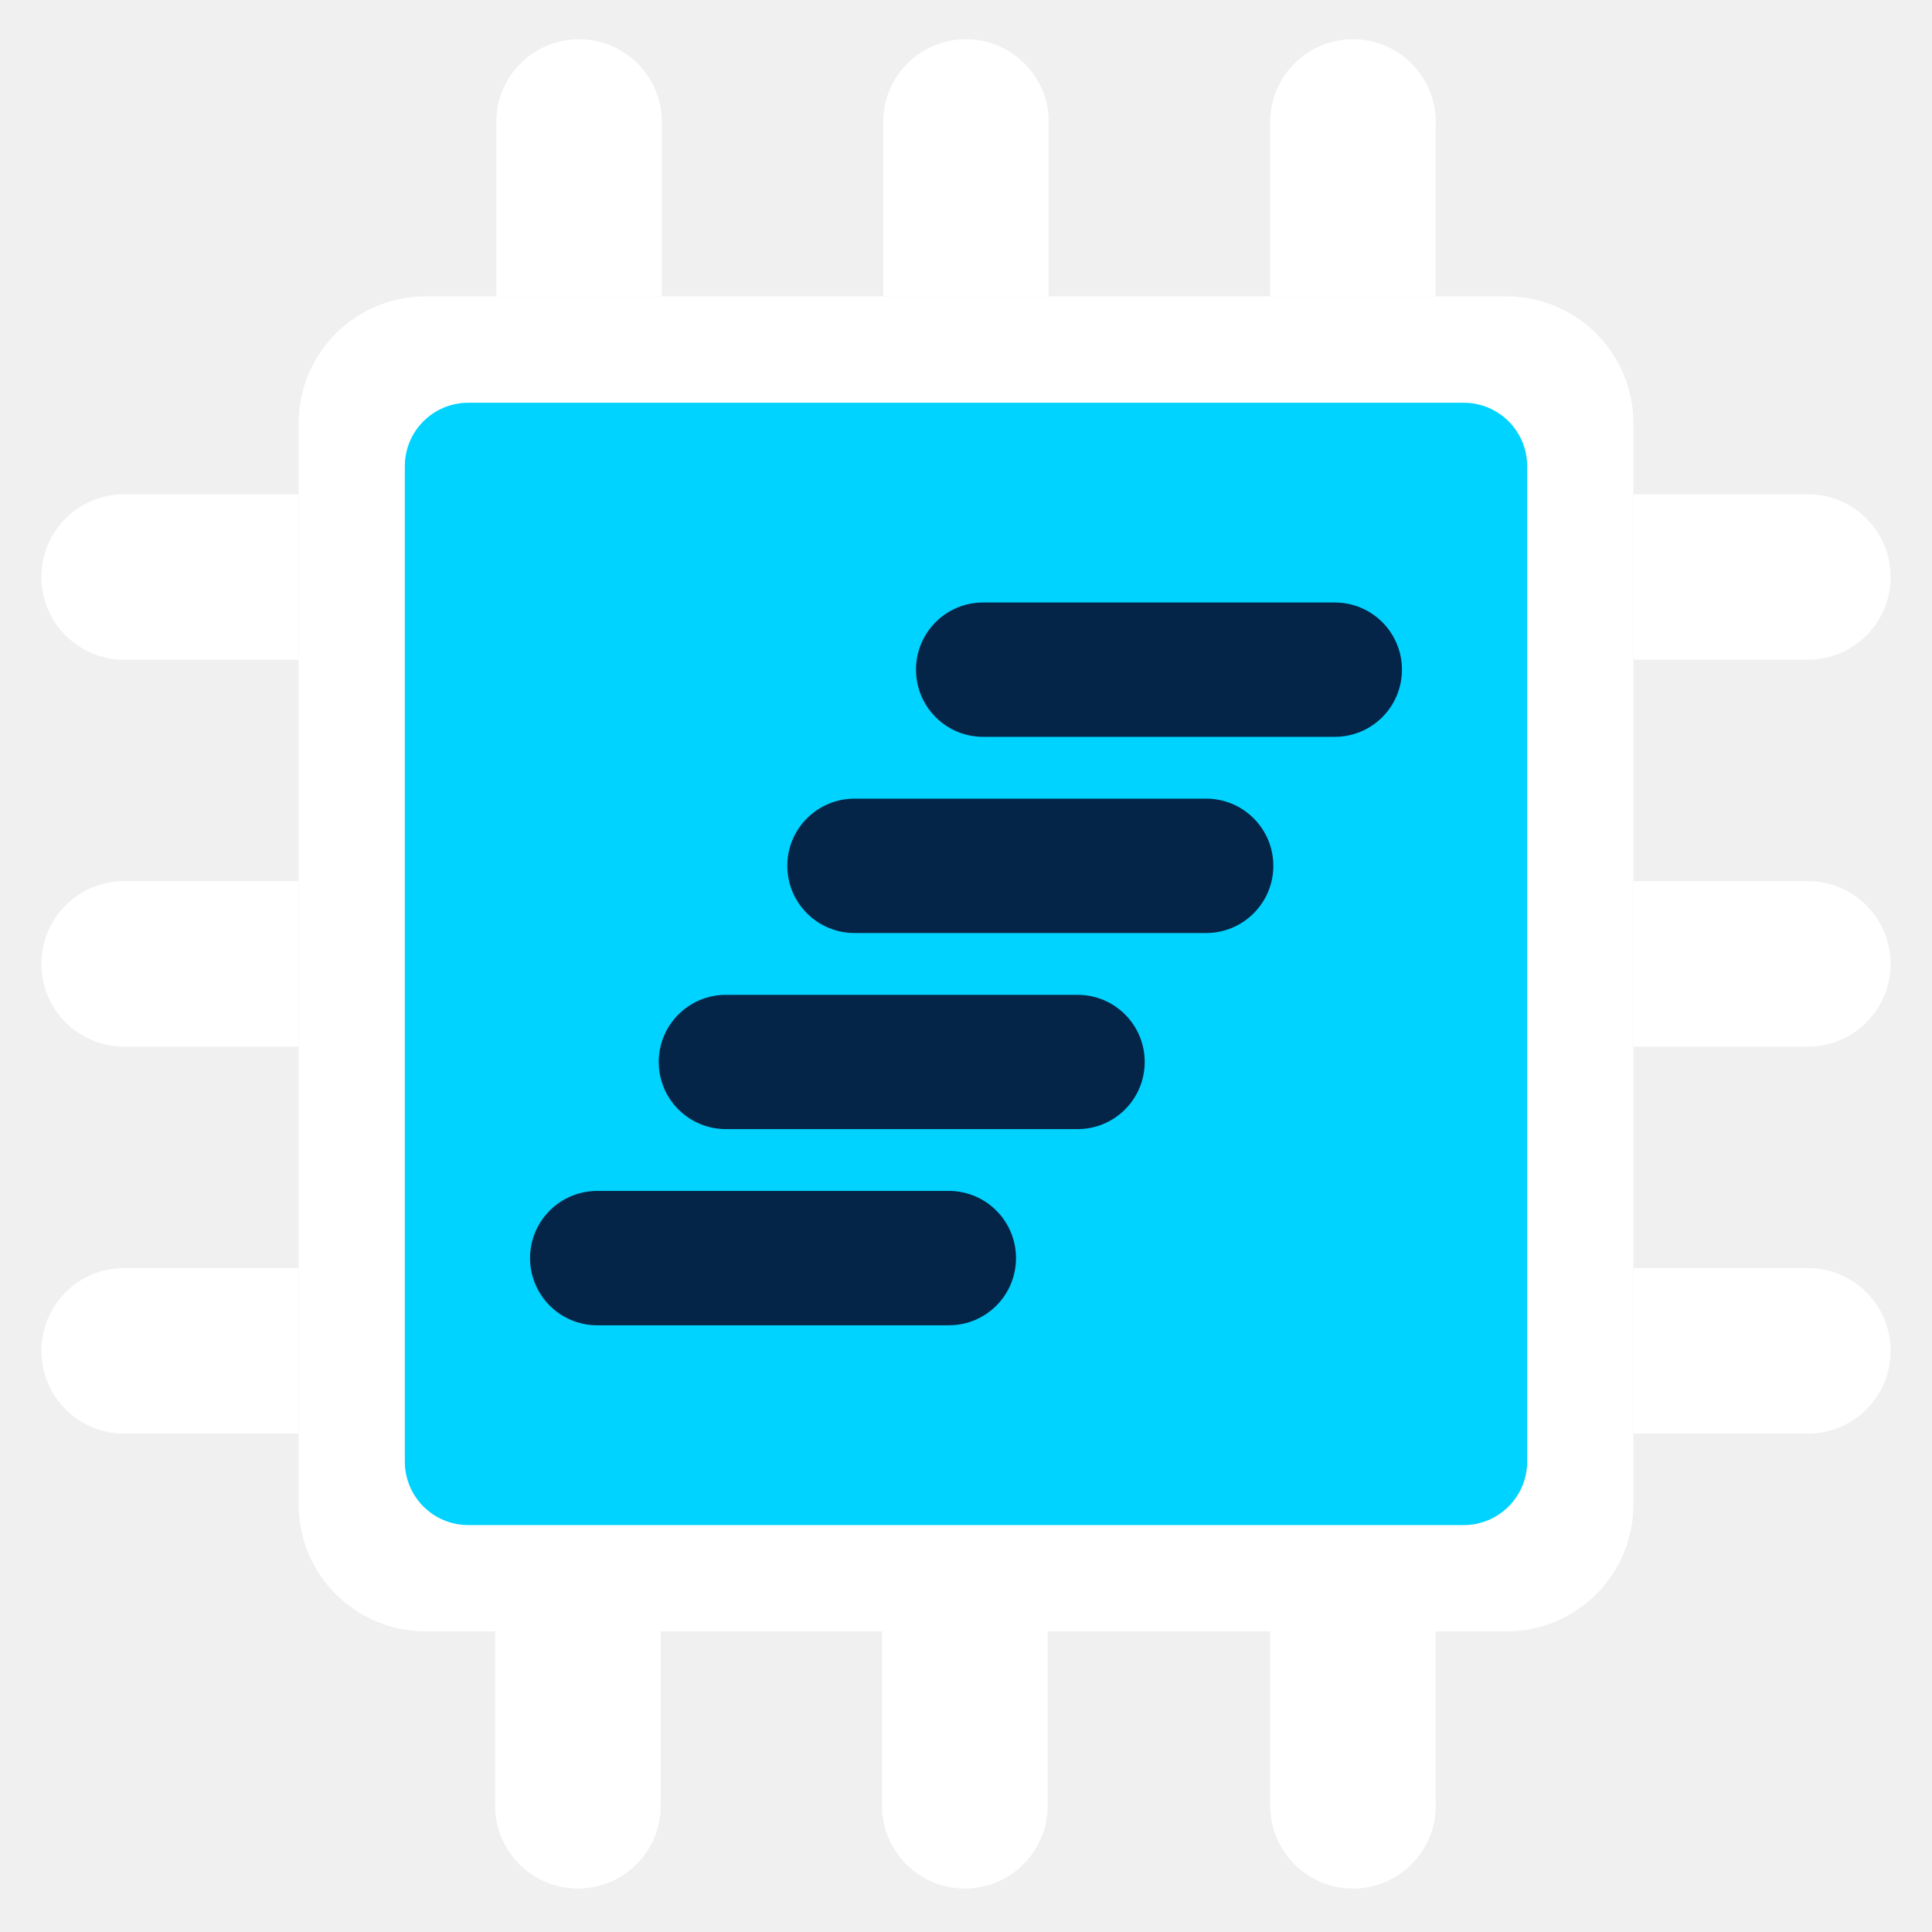
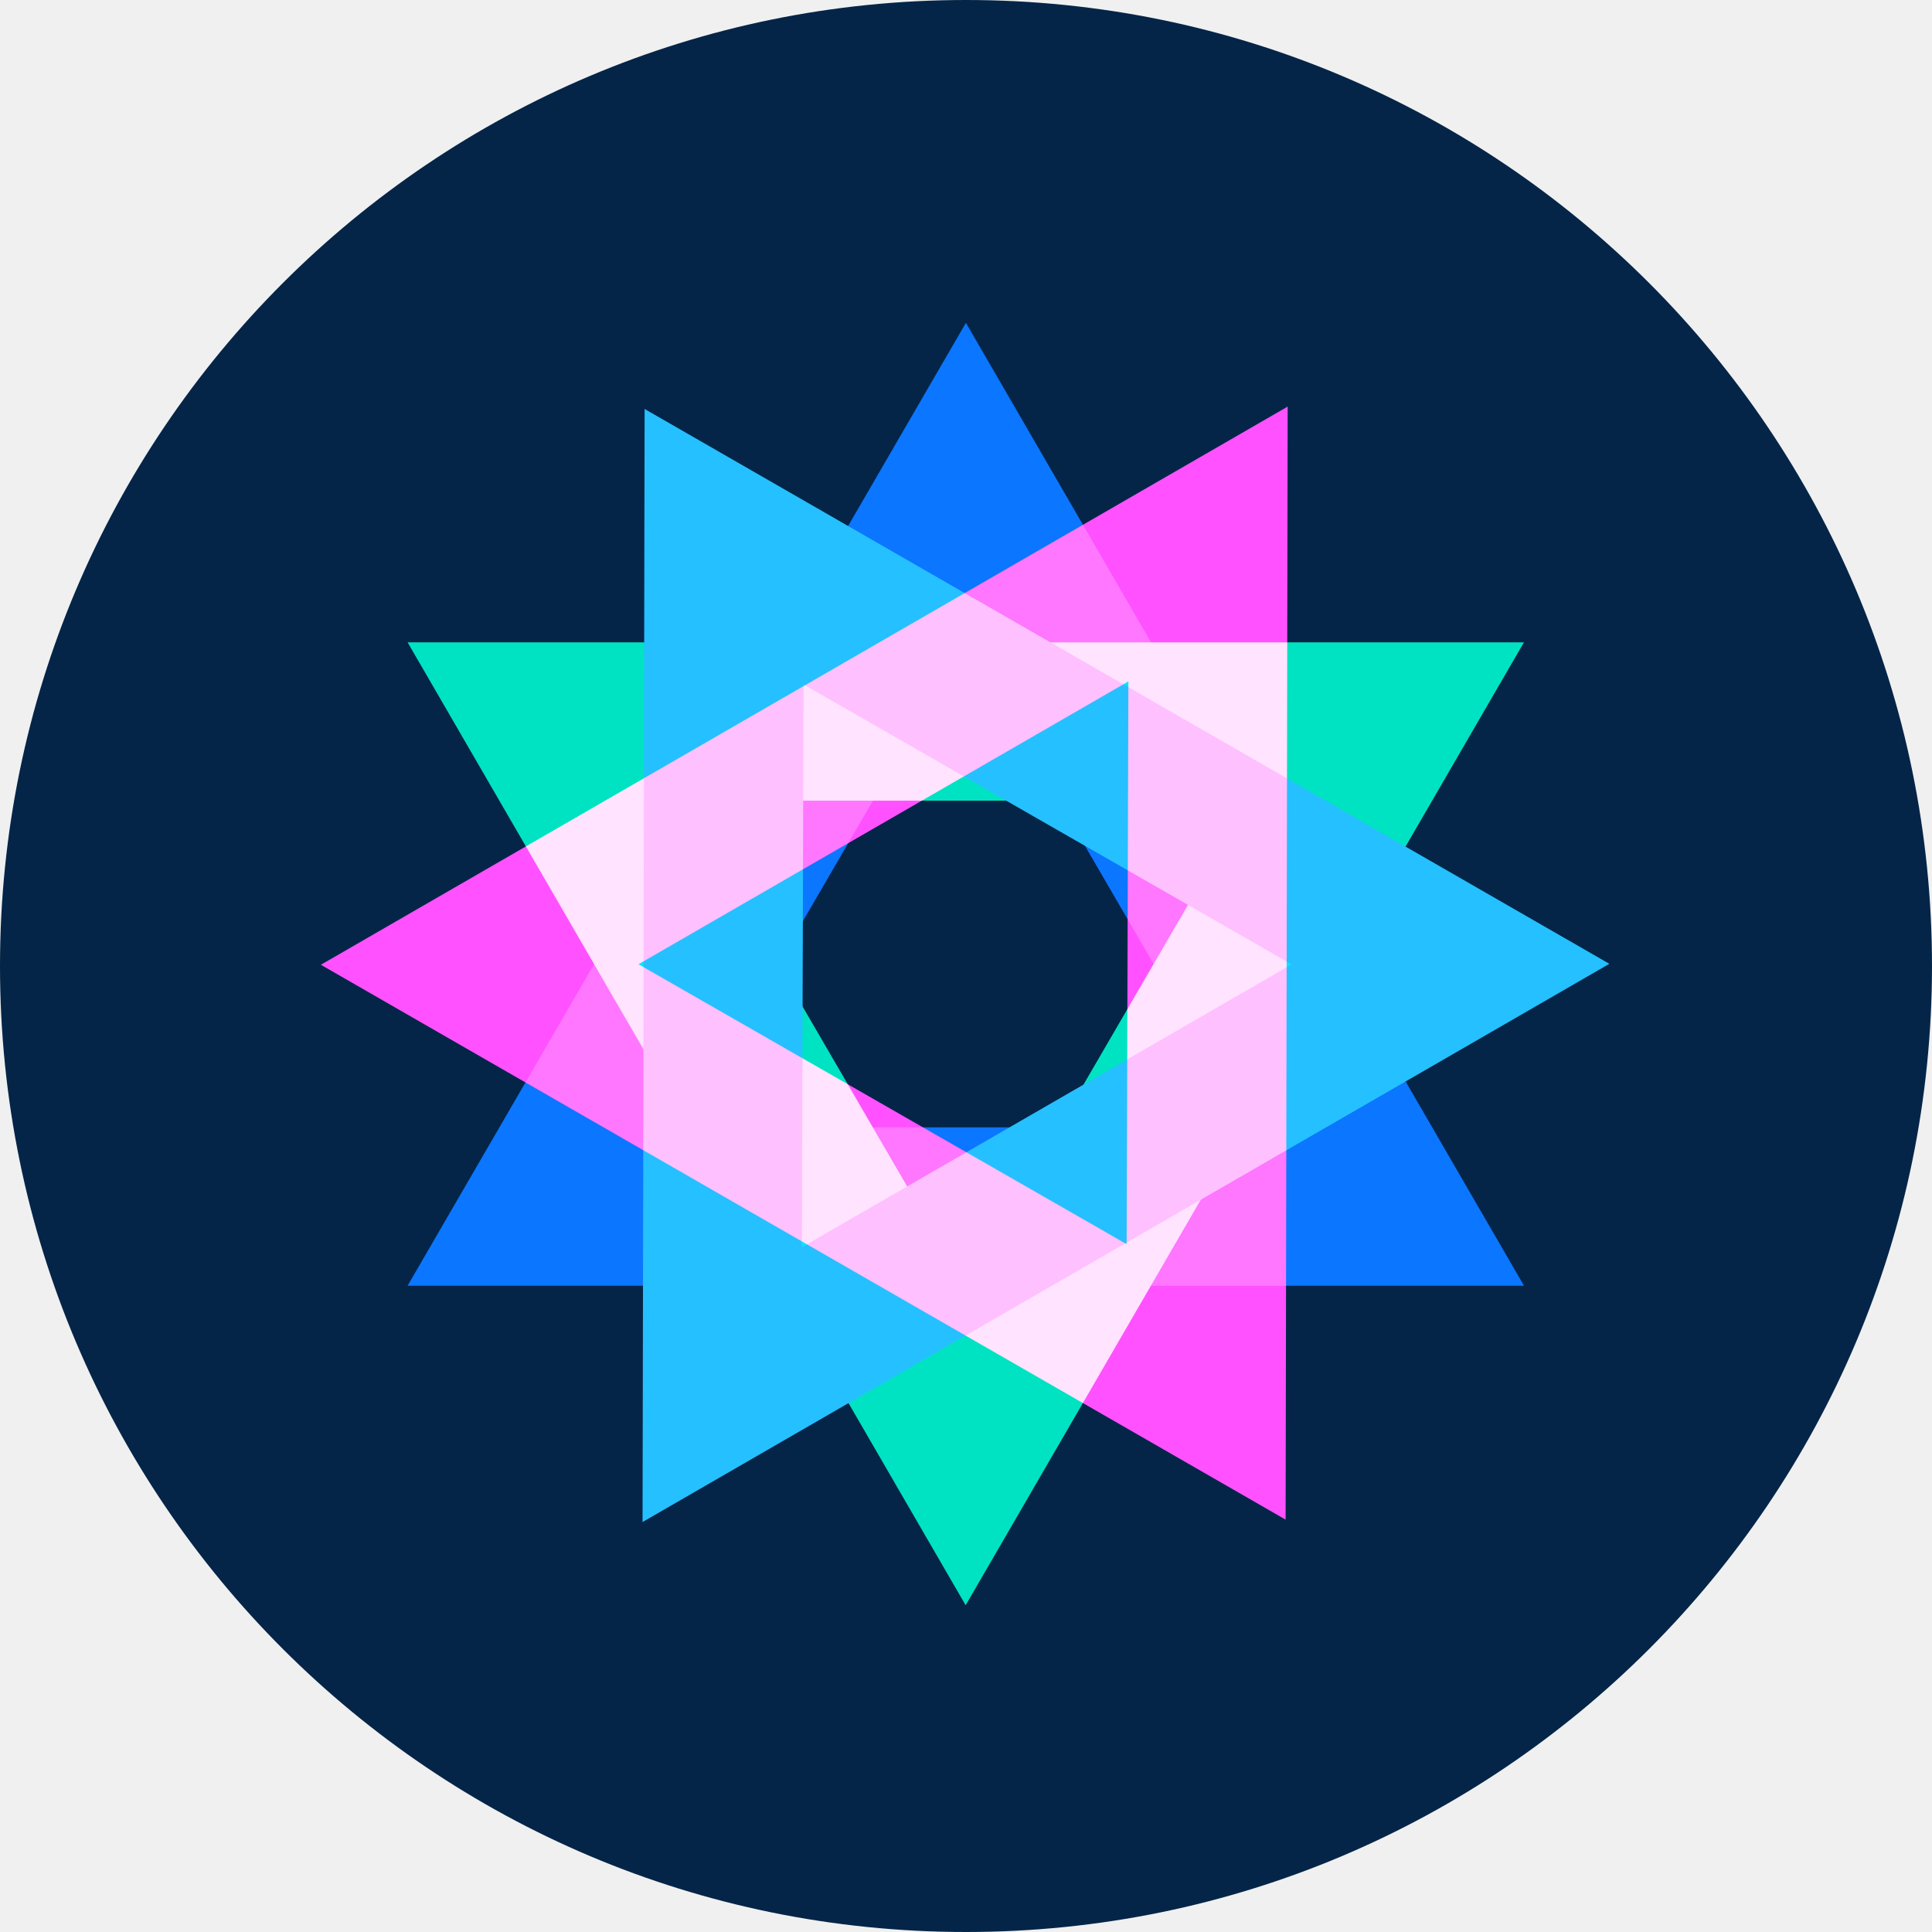
- <svg xmlns="http://www.w3.org/2000/svg" width="26" height="26" viewBox="0 0 26 26">
+ <svg xmlns="http://www.w3.org/2000/svg" xmlns:xlink="http://www.w3.org/1999/xlink" width="60" height="60">
+   <defs>
+     <circle id="a" cx="30" cy="30" r="30" />
+   </defs>
  <g fill="none" fill-rule="evenodd">
-     <g fill-rule="nonzero">
+     <mask id="b" fill="#fff">
+       <use xlink:href="#a" />
+     </mask>
+     <use fill="#042548" xlink:href="#a" />
+     <g mask="url(#b)">
+       <path d="m29.997 10.026 17.332 29.903H12.658l17.339-29.903zm-.002 9.878-8.786 15.108h17.568l-8.782-15.108z" fill="#0B76FF" />
+       <path d="M17.339 9.922 34.67 39.826H0L17.339 9.922zm-.002 9.878L8.552 34.908h17.567L17.337 19.8z" fill="#00E3C2" style="mix-blend-mode:lighten" transform="rotate(-180 23.664 29.887)" />
      <g>
-         <g>
-           <g>
-             <path fill="#FFF" d="M23.83 8.378h-2.348V6.151h2.347c.615 0 1.114.498 1.114 1.114 0 .615-.498 1.113-1.114 1.113zM23.83 13.585h-2.348v-2.227h2.347c.615 0 1.114.498 1.114 1.113 0 .616-.498 1.114-1.114 1.114zM23.83 18.793h-2.348v-2.228h2.347c.615 0 1.114.498 1.114 1.114 0 .615-.498 1.114-1.114 1.114zM1.17 8.378h2.347V6.151H1.171c-.615 0-1.114.498-1.114 1.114 0 .615.498 1.113 1.114 1.113zM1.17 13.585h2.347v-2.227H1.171c-.615 0-1.114.498-1.114 1.113 0 .616.498 1.114 1.114 1.114zM1.17 18.793h2.347v-2.228H1.171c-.615 0-1.114.498-1.114 1.114 0 .615.498 1.114 1.114 1.114z" transform="translate(-686, -584) translate(654, 552) translate(20, 20) translate(12.5, 12.5)" />
-             <g fill="#FFF">
-               <path d="M4.903 1.142V3.49H2.675V1.142c0-.615.499-1.114 1.114-1.114.615 0 1.114.5 1.114 1.114zM10.11 1.142V3.49H7.882V1.142c0-.615.499-1.114 1.114-1.114.615 0 1.114.5 1.114 1.114zM15.317 1.142V3.49H13.09V1.142c0-.615.5-1.114 1.114-1.114.615 0 1.114.5 1.114 1.114zM4.888 23.8v-2.346H2.66v2.347c0 .615.498 1.114 1.113 1.114.616 0 1.115-.499 1.115-1.114zM10.095 23.8v-2.346H7.867v2.347c0 .615.499 1.114 1.114 1.114.615 0 1.114-.499 1.114-1.114zM15.317 23.8v-2.346H13.09v2.347c0 .615.5 1.114 1.114 1.114.615 0 1.114-.499 1.114-1.114z" transform="translate(-686, -584) translate(654, 552) translate(20, 20) translate(12.5, 12.5) translate(3.503788, 0)" />
-               <path d="M16.27 21.454H1.723c-.944 0-1.708-.765-1.708-1.708V5.197c0-.943.764-1.708 1.708-1.708H16.27c.943 0 1.708.765 1.708 1.708v14.55c0 .942-.765 1.707-1.708 1.707z" transform="translate(-686, -584) translate(654, 552) translate(20, 20) translate(12.5, 12.5) translate(3.503788, 0)" />
-             </g>
-             <path fill="#00D3FF" d="M5.802 20.024c-.472 0-.854-.383-.854-.854V5.773c0-.471.382-.853.854-.853h13.396c.472 0 .854.382.854.853V19.17c0 .471-.382.854-.854.854H5.802z" transform="translate(-686, -584) translate(654, 552) translate(20, 20) translate(12.5, 12.5)" />
-             <path fill="#042548" d="M17.463 9.416H12.73c-.499 0-.903-.405-.903-.904 0-.5.404-.904.903-.904h4.733c.5 0 .904.405.904.904 0 .5-.405.904-.904.904zM15.732 12.056h-4.733c-.499 0-.904-.405-.904-.904 0-.5.405-.904.904-.904h4.733c.5 0 .904.405.904.904s-.405.904-.904.904zM14 14.695H9.269c-.5 0-.904-.404-.904-.904 0-.499.405-.903.904-.903h4.733c.499 0 .903.404.903.903 0 .5-.404.904-.903.904zM12.27 17.335H7.537c-.5 0-.904-.405-.904-.904 0-.5.405-.904.904-.904h4.733c.499 0 .903.405.903.904 0 .5-.404.904-.903.904z" transform="translate(-686, -584) translate(654, 552) translate(20, 20) translate(12.5, 12.5)" />
-           </g>
-         </g>
+         <path d="M20.019 12.701 49.98 29.932 19.955 47.268l.064-34.567zm4.937 8.556-.054 17.477 15.214-8.784-15.16-8.693z" fill="#25C0FF" />
+         <path d="M17.339 9.922 34.67 39.826H0L17.339 9.922zm-.002 9.878L8.552 34.908h17.567L17.337 19.8z" fill="#FF51FF" style="mix-blend-mode:lighten" transform="rotate(150 23.639 31.584)" />
      </g>
    </g>
  </g>
</svg>
